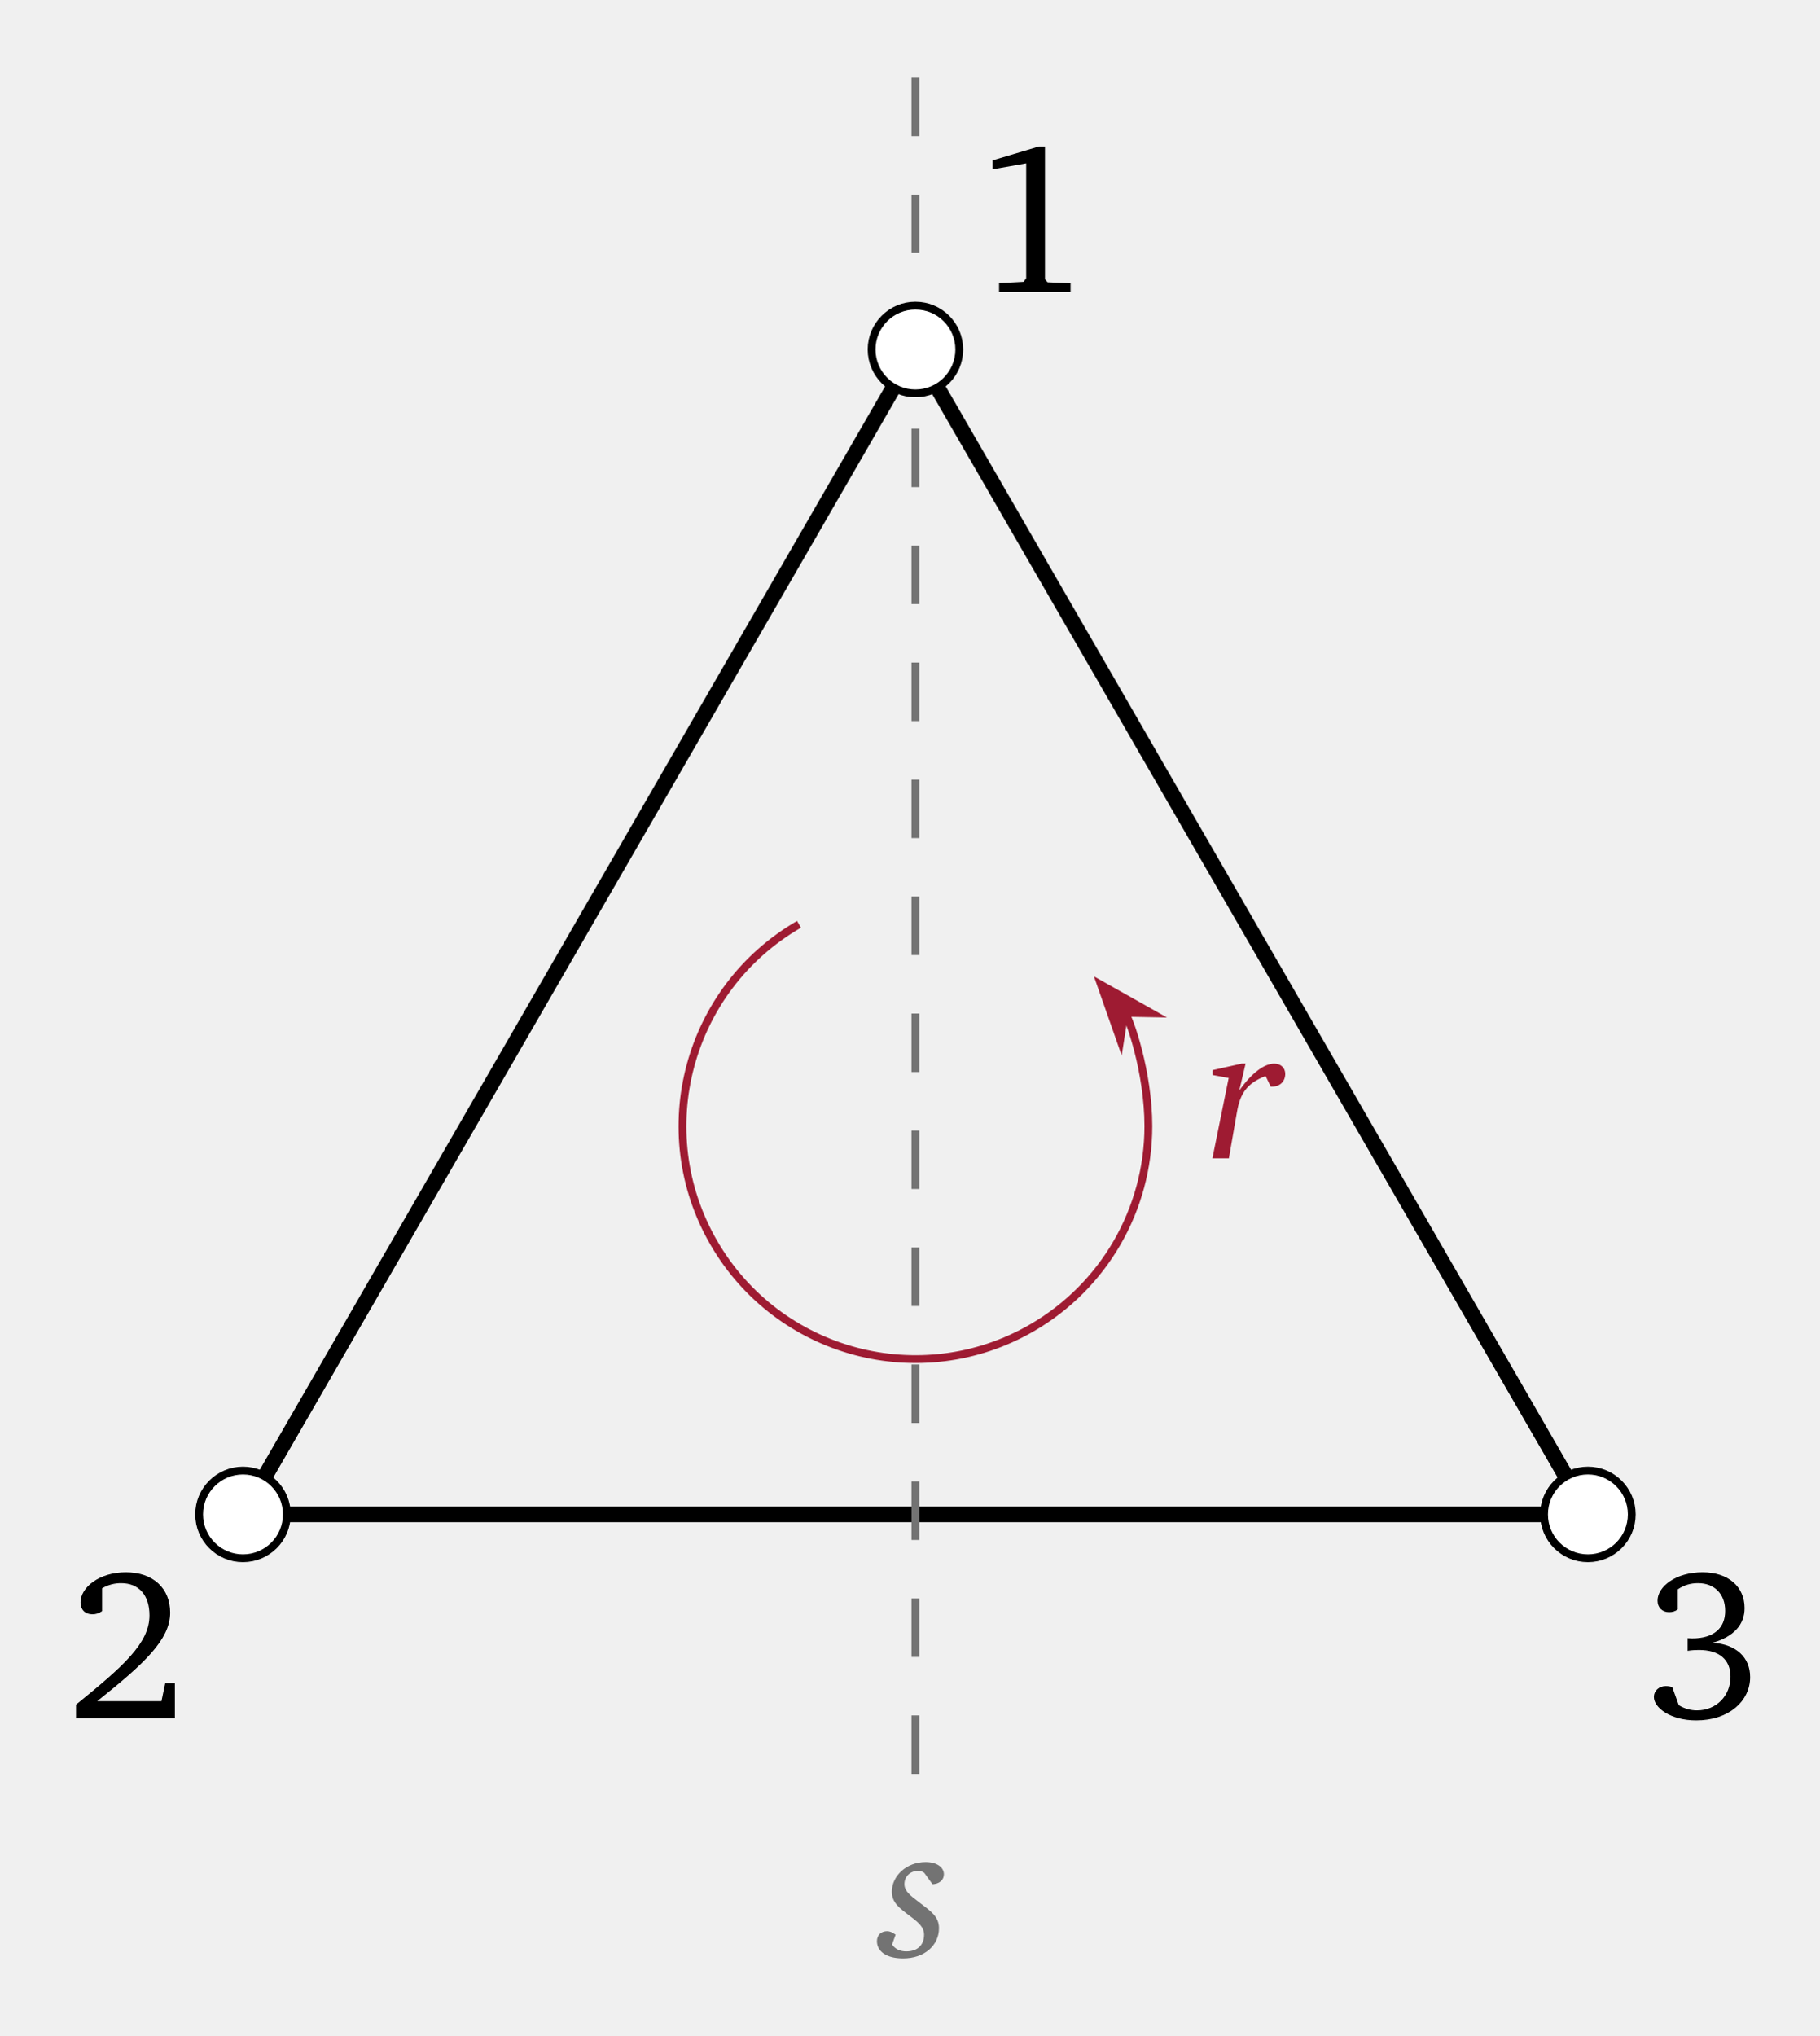
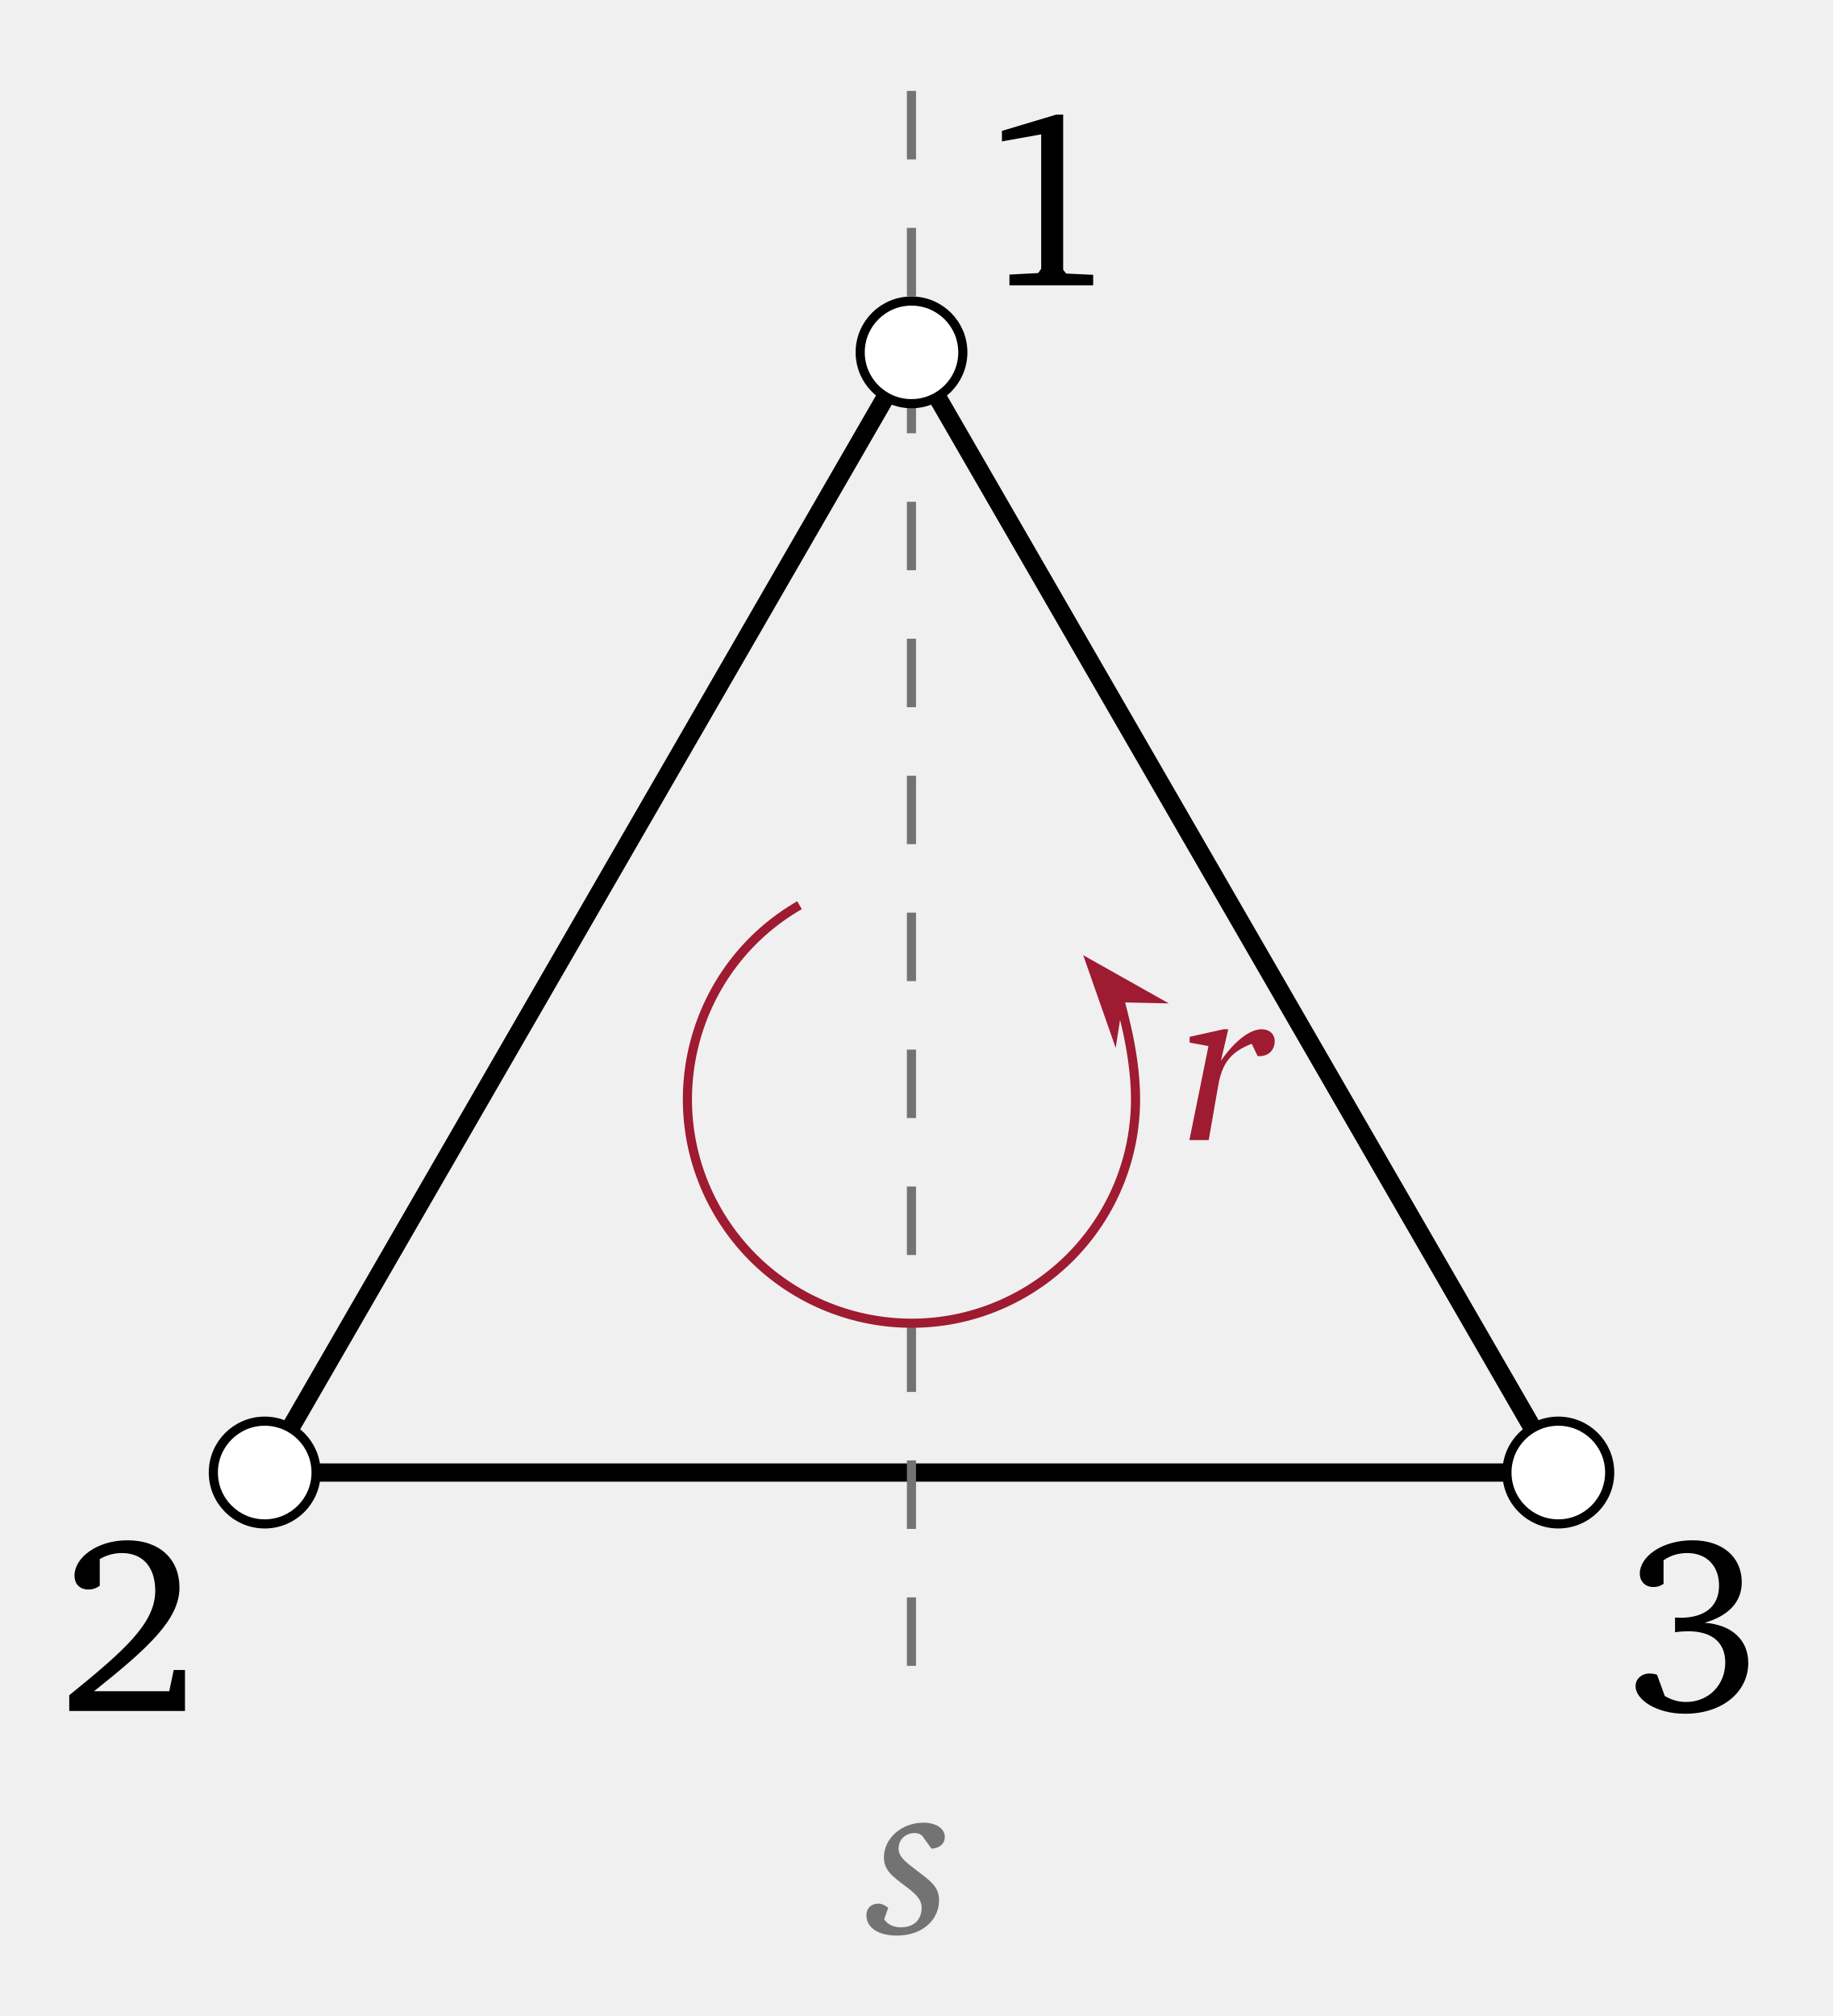
- <svg xmlns="http://www.w3.org/2000/svg" version="1.1" width="93pt" height="104pt" viewBox="0 -104 93 104">
+ <svg xmlns="http://www.w3.org/2000/svg" version="1.1" width="80pt" height="88pt" viewBox="0 -88 80 88">
  <g id="page1">
    <g transform="scale(1 -1)">
-       <path d="M46.785 86.141L12.418 26.613H81.156Z" stroke="#000" fill="none" stroke-width=".797" />
-       <path d="M46.785 100.031V12.723" stroke="#737373" fill="none" stroke-width=".399" stroke-miterlimit="10" stroke-dasharray="2.989 2.989" />
-       <path d="M47.659 7.713C48.031 7.733 48.241 7.943 48.241 8.224C48.241 8.576 47.88 8.847 47.308 8.847C46.345 8.847 45.582 8.154 45.582 7.332C45.582 6.769 45.963 6.498 46.535 6.067C46.957 5.746 47.228 5.515 47.228 5.134C47.228 4.602 46.887 4.281 46.315 4.281C46.003 4.281 45.752 4.401 45.592 4.632L45.773 5.134C45.612 5.254 45.482 5.314 45.341 5.314C45.03 5.314 44.819 5.114 44.819 4.803C44.819 4.281 45.311 3.92 46.154 3.92C47.248 3.92 47.99 4.592 47.99 5.465C47.99 6.067 47.579 6.328 46.977 6.79C46.505 7.151 46.224 7.362 46.224 7.723C46.224 8.114 46.525 8.395 46.927 8.395C47.037 8.395 47.137 8.365 47.238 8.295L47.659 7.713Z" fill="#737373" />
-       <path d="M40.836 56.766C35.141 53.477 33.188 46.195 36.477 40.5C39.766 34.805 47.047 32.855 52.738 36.145C56.422 38.27 58.691 42.199 58.691 46.453C58.691 49.254 57.707 51.961 57.531 52.172" stroke="#9e1b32" fill="none" stroke-width=".399" stroke-miterlimit="10" />
-       <path d="M56.273 53.672L57.254 50.875L57.469 52.246L58.855 52.219Z" fill="#9e1b32" />
-       <path d="M56.273 53.672L57.254 50.875L57.469 52.246L58.855 52.219Z" stroke="#9e1b32" fill="none" stroke-width=".399" stroke-miterlimit="10" />
-       <path d="M63.459 49.647L61.974 49.316V49.065L62.797 48.914L61.964 44.81H62.807L63.218 47.168C63.379 48.091 63.7 48.633 64.683 49.014L64.944 48.473H65.015C65.426 48.473 65.687 48.744 65.687 49.125C65.687 49.426 65.466 49.647 65.125 49.647C64.623 49.647 63.981 49.185 63.339 48.272L63.66 49.647H63.459Z" fill="#9e1b32" />
-       <path d="M49.027 86.141C49.027 87.379 48.023 88.383 46.785 88.383C45.551 88.383 44.547 87.379 44.547 86.141S45.551 83.898 46.785 83.898C48.023 83.898 49.027 84.902 49.027 86.141Z" fill="#fff" />
-       <path d="M49.027 86.141C49.027 87.379 48.023 88.383 46.785 88.383C45.551 88.383 44.547 87.379 44.547 86.141S45.551 83.898 46.785 83.898C48.023 83.898 49.027 84.902 49.027 86.141Z" stroke="#000" fill="none" stroke-width=".399" stroke-miterlimit="10" />
-       <path d="M53.102 96.516L50.734 95.807V95.349L52.447 95.654V89.785L52.316 89.6L51.062 89.534V89.065H54.716V89.523L53.538 89.578L53.407 89.741V96.516H53.102Z" />
-       <path d="M14.66 26.613C14.66 27.848 13.656 28.852 12.418 28.852S10.176 27.848 10.176 26.613C10.176 25.375 11.18 24.371 12.418 24.371S14.66 25.375 14.66 26.613Z" fill="#fff" />
-       <path d="M14.66 26.613C14.66 27.848 13.656 28.852 12.418 28.852S10.176 27.848 10.176 26.613C10.176 25.375 11.18 24.371 12.418 24.371S14.66 25.375 14.66 26.613Z" stroke="#000" fill="none" stroke-width=".399" stroke-miterlimit="10" />
-       <path d="M4.966 17.066C7.377 18.986 8.697 20.218 8.697 21.593C8.697 22.826 7.835 23.655 6.428 23.655C5.075 23.655 4.115 22.88 4.115 22.117C4.115 21.746 4.344 21.506 4.726 21.506C4.901 21.506 5.064 21.56 5.217 21.669V22.837C5.544 23.022 5.861 23.098 6.188 23.098C7.093 23.098 7.639 22.488 7.639 21.451C7.639 20.022 6.275 18.833 3.886 16.891V16.204H8.937V17.993H8.446L8.25 17.066H4.966Z" />
-       <path d="M83.398 26.613C83.398 27.848 82.394 28.852 81.156 28.852C79.918 28.852 78.914 27.848 78.914 26.613C78.914 25.375 79.918 24.371 81.156 24.371C82.394 24.371 83.398 25.375 83.398 26.613Z" fill="#fff" />
-       <path d="M83.398 26.613C83.398 27.848 82.394 28.852 81.156 28.852C79.918 28.852 78.914 27.848 78.914 26.613C78.914 25.375 79.918 24.371 81.156 24.371C82.394 24.371 83.398 25.375 83.398 26.613Z" stroke="#000" fill="none" stroke-width=".399" stroke-miterlimit="10" />
-       <path d="M87.539 20.055C88.608 20.36 89.164 20.982 89.164 21.822C89.164 22.924 88.324 23.655 87.015 23.655C85.652 23.655 84.714 22.924 84.714 22.204C84.714 21.855 84.954 21.615 85.303 21.615C85.477 21.615 85.619 21.658 85.75 21.757V22.782C86.066 23 86.404 23.098 86.786 23.098C87.626 23.098 88.172 22.542 88.172 21.68C88.172 20.797 87.582 20.273 86.481 20.273C86.404 20.273 86.328 20.284 86.252 20.284V19.64C86.459 19.673 86.655 19.684 86.83 19.684C87.877 19.684 88.444 19.182 88.444 18.32C88.444 17.349 87.724 16.597 86.732 16.597C86.404 16.597 86.099 16.684 85.804 16.858L85.466 17.786C85.346 17.829 85.237 17.84 85.139 17.84C84.79 17.84 84.528 17.6 84.528 17.284C84.528 16.728 85.39 16.084 86.688 16.084C88.368 16.084 89.448 17.077 89.448 18.298C89.448 19.291 88.75 19.968 87.539 20.055Z" />
+       <path d="M39.785 72.621L11.555 23.723H68.019Z" stroke="#000" fill="none" stroke-width=".797" />
+       <path d="M39.785 84.031V12.312" stroke="#737373" fill="none" stroke-width=".399" stroke-miterlimit="10" stroke-dasharray="2.989 2.989" />
+       <path d="M40.659 7.304C41.031 7.324 41.241 7.535 41.241 7.815C41.241 8.167 40.88 8.438 40.308 8.438C39.345 8.438 38.582 7.745 38.582 6.923C38.582 6.36 38.963 6.09 39.535 5.658C39.957 5.337 40.228 5.106 40.228 4.725C40.228 4.193 39.887 3.872 39.315 3.872C39.003 3.872 38.752 3.992 38.592 4.223L38.773 4.725C38.612 4.845 38.482 4.905 38.341 4.905C38.03 4.905 37.819 4.705 37.819 4.394C37.819 3.872 38.311 3.511 39.154 3.511C40.248 3.511 40.99 4.183 40.99 5.056C40.99 5.658 40.579 5.919 39.977 6.381C39.505 6.742 39.224 6.953 39.224 7.314C39.224 7.705 39.525 7.986 39.927 7.986C40.037 7.986 40.137 7.956 40.238 7.886L40.659 7.304Z" fill="#737373" />
+       <path d="M34.898 48.488C30.219 45.789 28.617 39.809 31.316 35.129C34.02 30.453 40 28.852 44.676 31.551C47.703 33.297 49.566 36.527 49.566 40.02C49.566 42.32 48.758 44.547 48.902 44.371" stroke="#9e1b32" fill="none" stroke-width=".399" stroke-miterlimit="10" />
+       <path d="M47.645 45.871L48.625 43.074L48.84 44.449L50.227 44.418Z" fill="#9e1b32" />
+       <path d="M47.645 45.871L48.625 43.074L48.84 44.449L50.227 44.418Z" stroke="#9e1b32" fill="none" stroke-width=".399" stroke-miterlimit="10" />
+       <path d="M53.412 43.072L51.927 42.741V42.49L52.75 42.339L51.917 38.235H52.76L53.171 40.593C53.332 41.516 53.653 42.058 54.636 42.439L54.897 41.898H54.968C55.379 41.898 55.64 42.169 55.64 42.55C55.64 42.851 55.419 43.072 55.078 43.072C54.576 43.072 53.934 42.61 53.292 41.697L53.613 43.072H53.412Z" fill="#9e1b32" />
+       <path d="M42.027 72.621C42.027 73.859 41.023 74.859 39.785 74.859C38.551 74.859 37.547 73.859 37.547 72.621S38.551 70.379 39.785 70.379C41.023 70.379 42.027 71.383 42.027 72.621Z" fill="#fff" />
+       <path d="M42.027 72.621C42.027 73.859 41.023 74.859 39.785 74.859C38.551 74.859 37.547 73.859 37.547 72.621S38.551 70.379 39.785 70.379C41.023 70.379 42.027 71.383 42.027 72.621Z" stroke="#000" fill="none" stroke-width=".399" stroke-miterlimit="10" />
+       <path d="M46.102 82.997L43.734 82.287V81.829L45.447 82.135V76.266L45.316 76.08L44.062 76.015V75.546H47.716V76.004L46.538 76.059L46.407 76.222V82.997H46.102Z" />
+       <path d="M13.797 23.723C13.797 24.961 12.793 25.965 11.555 25.965S9.312 24.961 9.312 23.723C9.312 22.484 10.316 21.48 11.555 21.48S13.797 22.484 13.797 23.723Z" fill="#fff" />
+       <path d="M13.797 23.723C13.797 24.961 12.793 25.965 11.555 25.965S9.312 24.961 9.312 23.723C9.312 22.484 10.316 21.48 11.555 21.48S13.797 22.484 13.797 23.723Z" stroke="#000" fill="none" stroke-width=".399" stroke-miterlimit="10" />
+       <path d="M4.103 14.176C6.514 16.096 7.834 17.328 7.834 18.703C7.834 19.936 6.972 20.765 5.565 20.765C4.212 20.765 3.252 19.99 3.252 19.226C3.252 18.856 3.481 18.616 3.863 18.616C4.038 18.616 4.201 18.67 4.354 18.779V19.946C4.681 20.132 4.997 20.208 5.325 20.208C6.23 20.208 6.776 19.597 6.776 18.561C6.776 17.132 5.412 15.943 3.023 14.001V13.314H8.074V15.103H7.583L7.387 14.176H4.103Z" />
+       <path d="M70.262 23.723C70.262 24.961 69.258 25.965 68.019 25.965C66.781 25.965 65.777 24.961 65.777 23.723C65.777 22.484 66.781 21.48 68.019 21.48C69.258 21.48 70.262 22.484 70.262 23.723Z" fill="#fff" />
+       <path d="M70.262 23.723C70.262 24.961 69.258 25.965 68.019 25.965C66.781 25.965 65.777 24.961 65.777 23.723C65.777 22.484 66.781 21.48 68.019 21.48C69.258 21.48 70.262 22.484 70.262 23.723Z" stroke="#000" fill="none" stroke-width=".399" stroke-miterlimit="10" />
+       <path d="M74.402 17.165C75.471 17.47 76.027 18.092 76.027 18.932C76.027 20.034 75.187 20.765 73.878 20.765C72.515 20.765 71.577 20.034 71.577 19.314C71.577 18.965 71.817 18.725 72.166 18.725C72.34 18.725 72.482 18.768 72.613 18.866V19.892C72.929 20.11 73.267 20.208 73.649 20.208C74.489 20.208 75.035 19.652 75.035 18.79C75.035 17.906 74.446 17.383 73.344 17.383C73.267 17.383 73.191 17.394 73.115 17.394V16.75C73.322 16.783 73.518 16.794 73.693 16.794C74.74 16.794 75.307 16.292 75.307 15.43C75.307 14.459 74.587 13.707 73.595 13.707C73.267 13.707 72.962 13.794 72.667 13.968L72.329 14.896C72.209 14.939 72.1 14.95 72.002 14.95C71.653 14.95 71.391 14.71 71.391 14.394C71.391 13.838 72.253 13.194 73.551 13.194C75.231 13.194 76.311 14.187 76.311 15.408C76.311 16.401 75.613 17.077 74.402 17.165Z" />
    </g>
  </g>
</svg>
